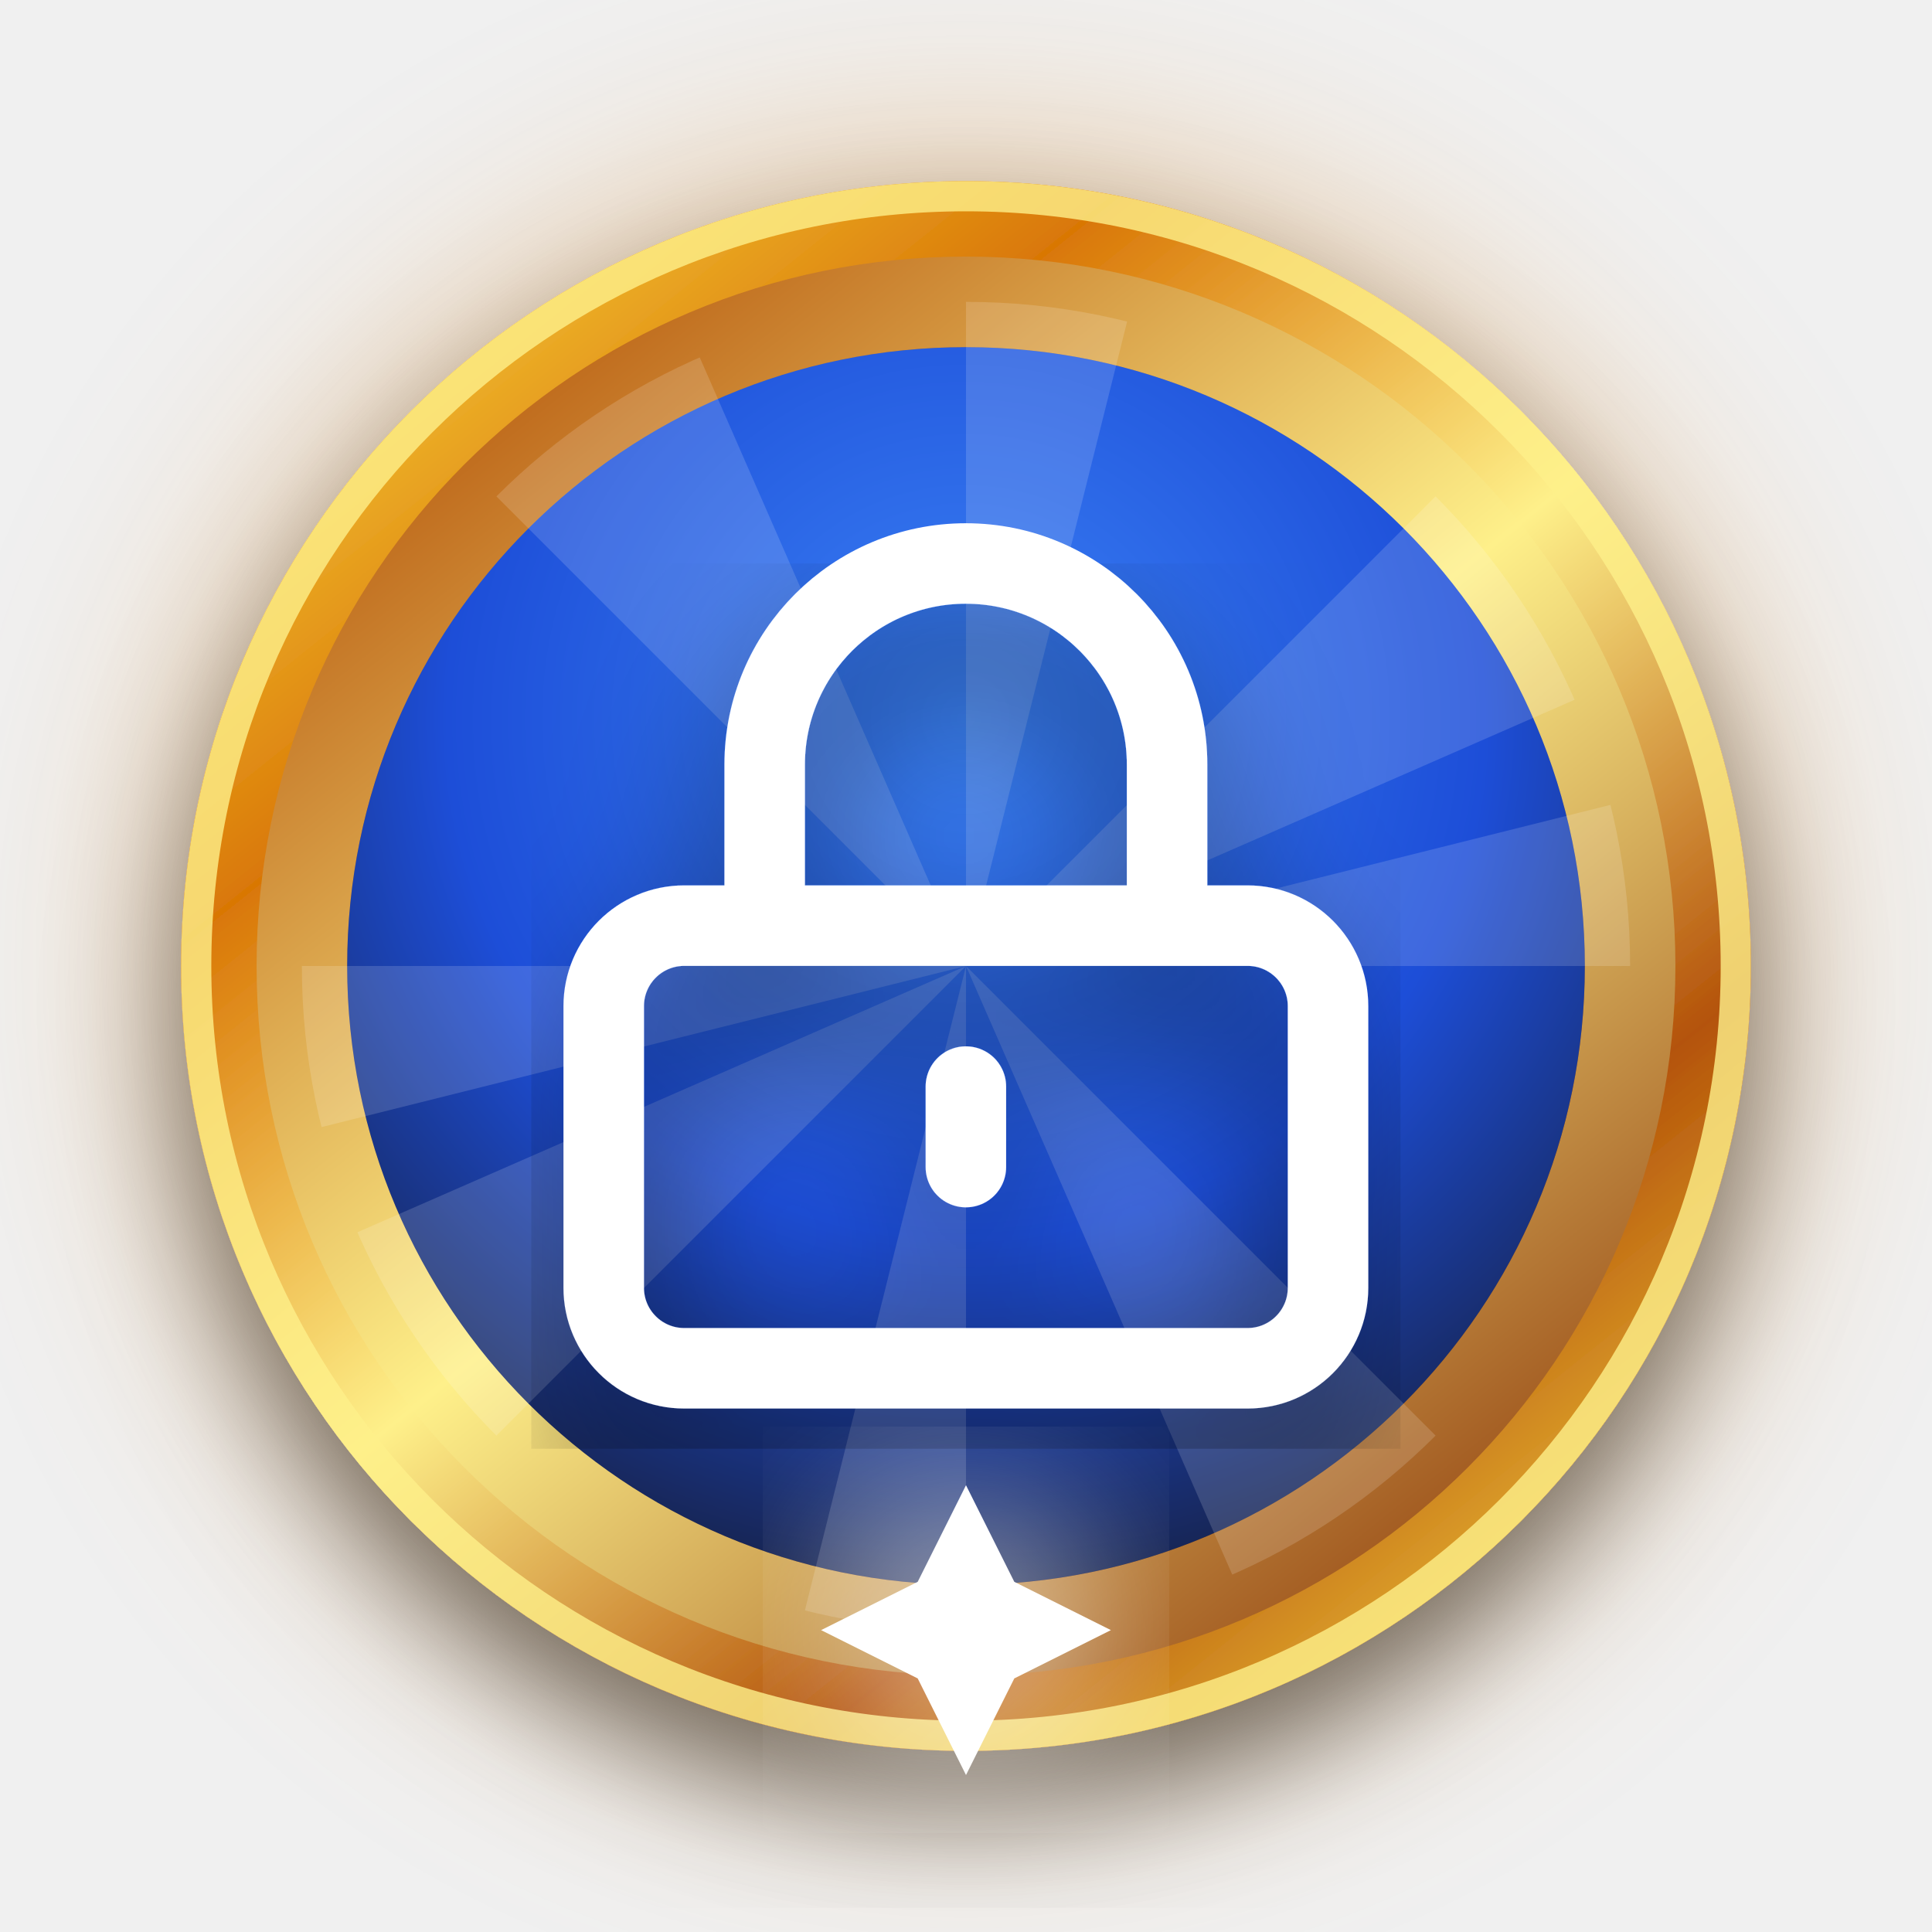
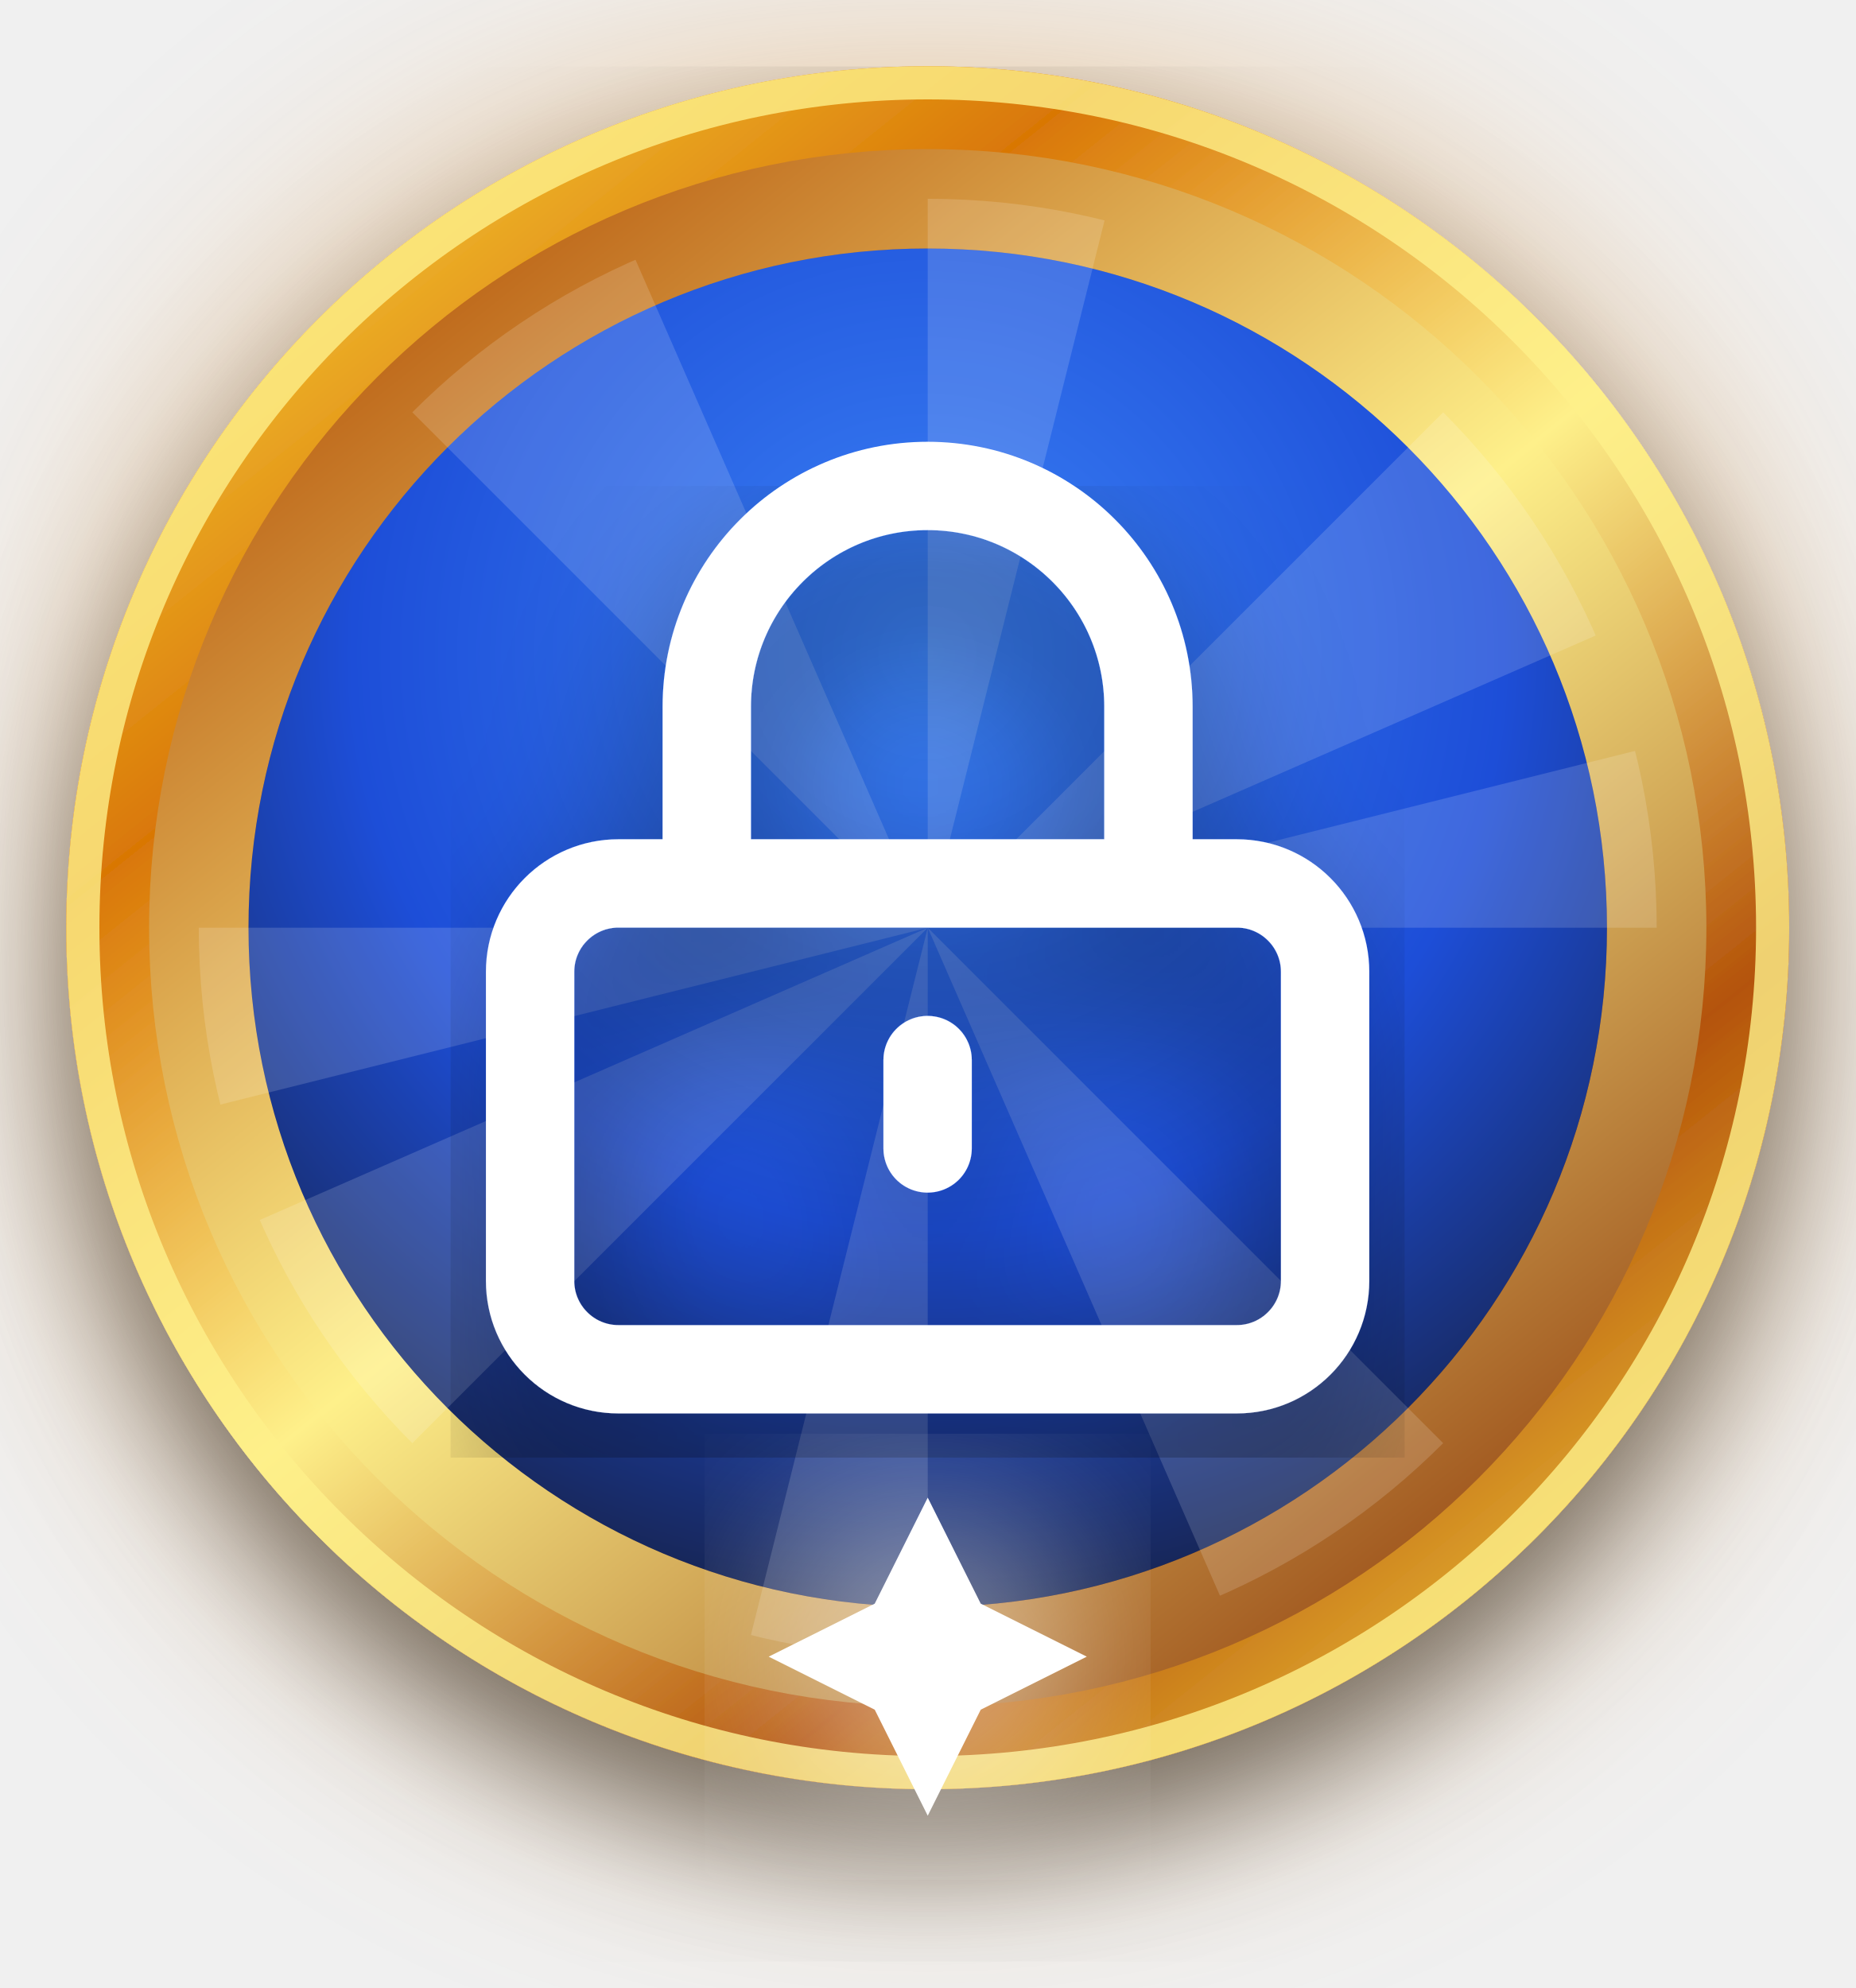
- <svg xmlns="http://www.w3.org/2000/svg" width="100%" height="100%" viewBox="0 0 64 64" fill="none">
+ <svg xmlns="http://www.w3.org/2000/svg" width="100%" height="100%" viewBox="4 4 56 60" fill="none">
  <defs>
    <filter id="glow" x="-20%" y="-20%" width="140%" height="140%">
      <feGaussianBlur stdDeviation="4" result="blur" />
      <feComposite in="SourceGraphic" in2="blur" operator="over" />
    </filter>
    <filter id="drop-shadow" x="-10%" y="-10%" width="120%" height="120%">
      <feDropShadow dx="0" dy="2" stdDeviation="2" flood-color="#000000" flood-opacity="0.5" />
    </filter>
    <linearGradient id="metal-main" x1="10%" y1="0%" x2="90%" y2="100%">
      <stop offset="0%" stop-color="#FDE047" />
      <stop offset="25%" stop-color="#D97706" />
      <stop offset="50%" stop-color="#FEF08A" />
      <stop offset="75%" stop-color="#B45309" />
      <stop offset="100%" stop-color="#FDE047" />
    </linearGradient>
    <linearGradient id="metal-inner" x1="10%" y1="0%" x2="90%" y2="100%">
      <stop offset="0%" stop-color="#B45309" />
      <stop offset="50%" stop-color="#FEF08A" />
      <stop offset="100%" stop-color="#92400E" />
    </linearGradient>
    <radialGradient id="bg-radial" cx="50%" cy="30%" r="70%">
      <stop offset="0%" stop-color="#3B82F6" />
      <stop offset="60%" stop-color="#1D4ED8" />
      <stop offset="100%" stop-color="#172554" />
    </radialGradient>
    <clipPath id="inner-circle">
      <circle cx="32" cy="32" r="22" />
    </clipPath>
  </defs>
  <circle cx="32" cy="32" r="26" fill="#D97706" opacity="0.4" filter="url(#glow)" />
  <circle cx="32" cy="32" r="26" fill="url(#metal-main)" filter="url(#drop-shadow)" />
  <circle cx="32" cy="32" r="25.5" fill="none" stroke="#FEF08A" stroke-width="1" opacity="0.8" />
  <circle cx="32" cy="32" r="22" fill="none" stroke="url(#metal-inner)" stroke-width="3" />
  <circle cx="32" cy="32" r="20.5" fill="url(#bg-radial)" />
  <g clip-path="url(#inner-circle)" opacity="0.15">
    <path d="M32 32 L32 0 L40 0 Z" fill="#FFFFFF" />
    <path d="M32 32 L64 32 L64 24 Z" fill="#FFFFFF" />
    <path d="M32 32 L32 64 L24 64 Z" fill="#FFFFFF" />
    <path d="M32 32 L0 32 L0 40 Z" fill="#FFFFFF" />
    <path d="M32 32 L55 9 L64 18 Z" fill="#FFFFFF" />
    <path d="M32 32 L55 55 L46 64 Z" fill="#FFFFFF" />
    <path d="M32 32 L9 55 L0 46 Z" fill="#FFFFFF" />
    <path d="M32 32 L9 9 L18 0 Z" fill="#FFFFFF" />
  </g>
  <g transform="translate(16, 16) scale(1.333)" filter="url(#drop-shadow)">
    <path d="M19 11H5a2 2 0 00-2 2v7a2 2 0 002 2h14a2 2 0 002-2v-7a2 2 0 00-2-2z M7 11V7a5 5 0 0110 0v4 M12 15v2" fill="none" stroke="#FFFFFF" stroke-width="2" stroke-linecap="round" stroke-linejoin="round" />
  </g>
  <g transform="translate(32, 54) scale(0.8)">
    <path d="M0 -6 L2 -2 L6 0 L2 2 L0 6 L-2 2 L-6 0 L-2 -2 Z" fill="#FFFFFF" filter="url(#glow)" />
  </g>
</svg>
